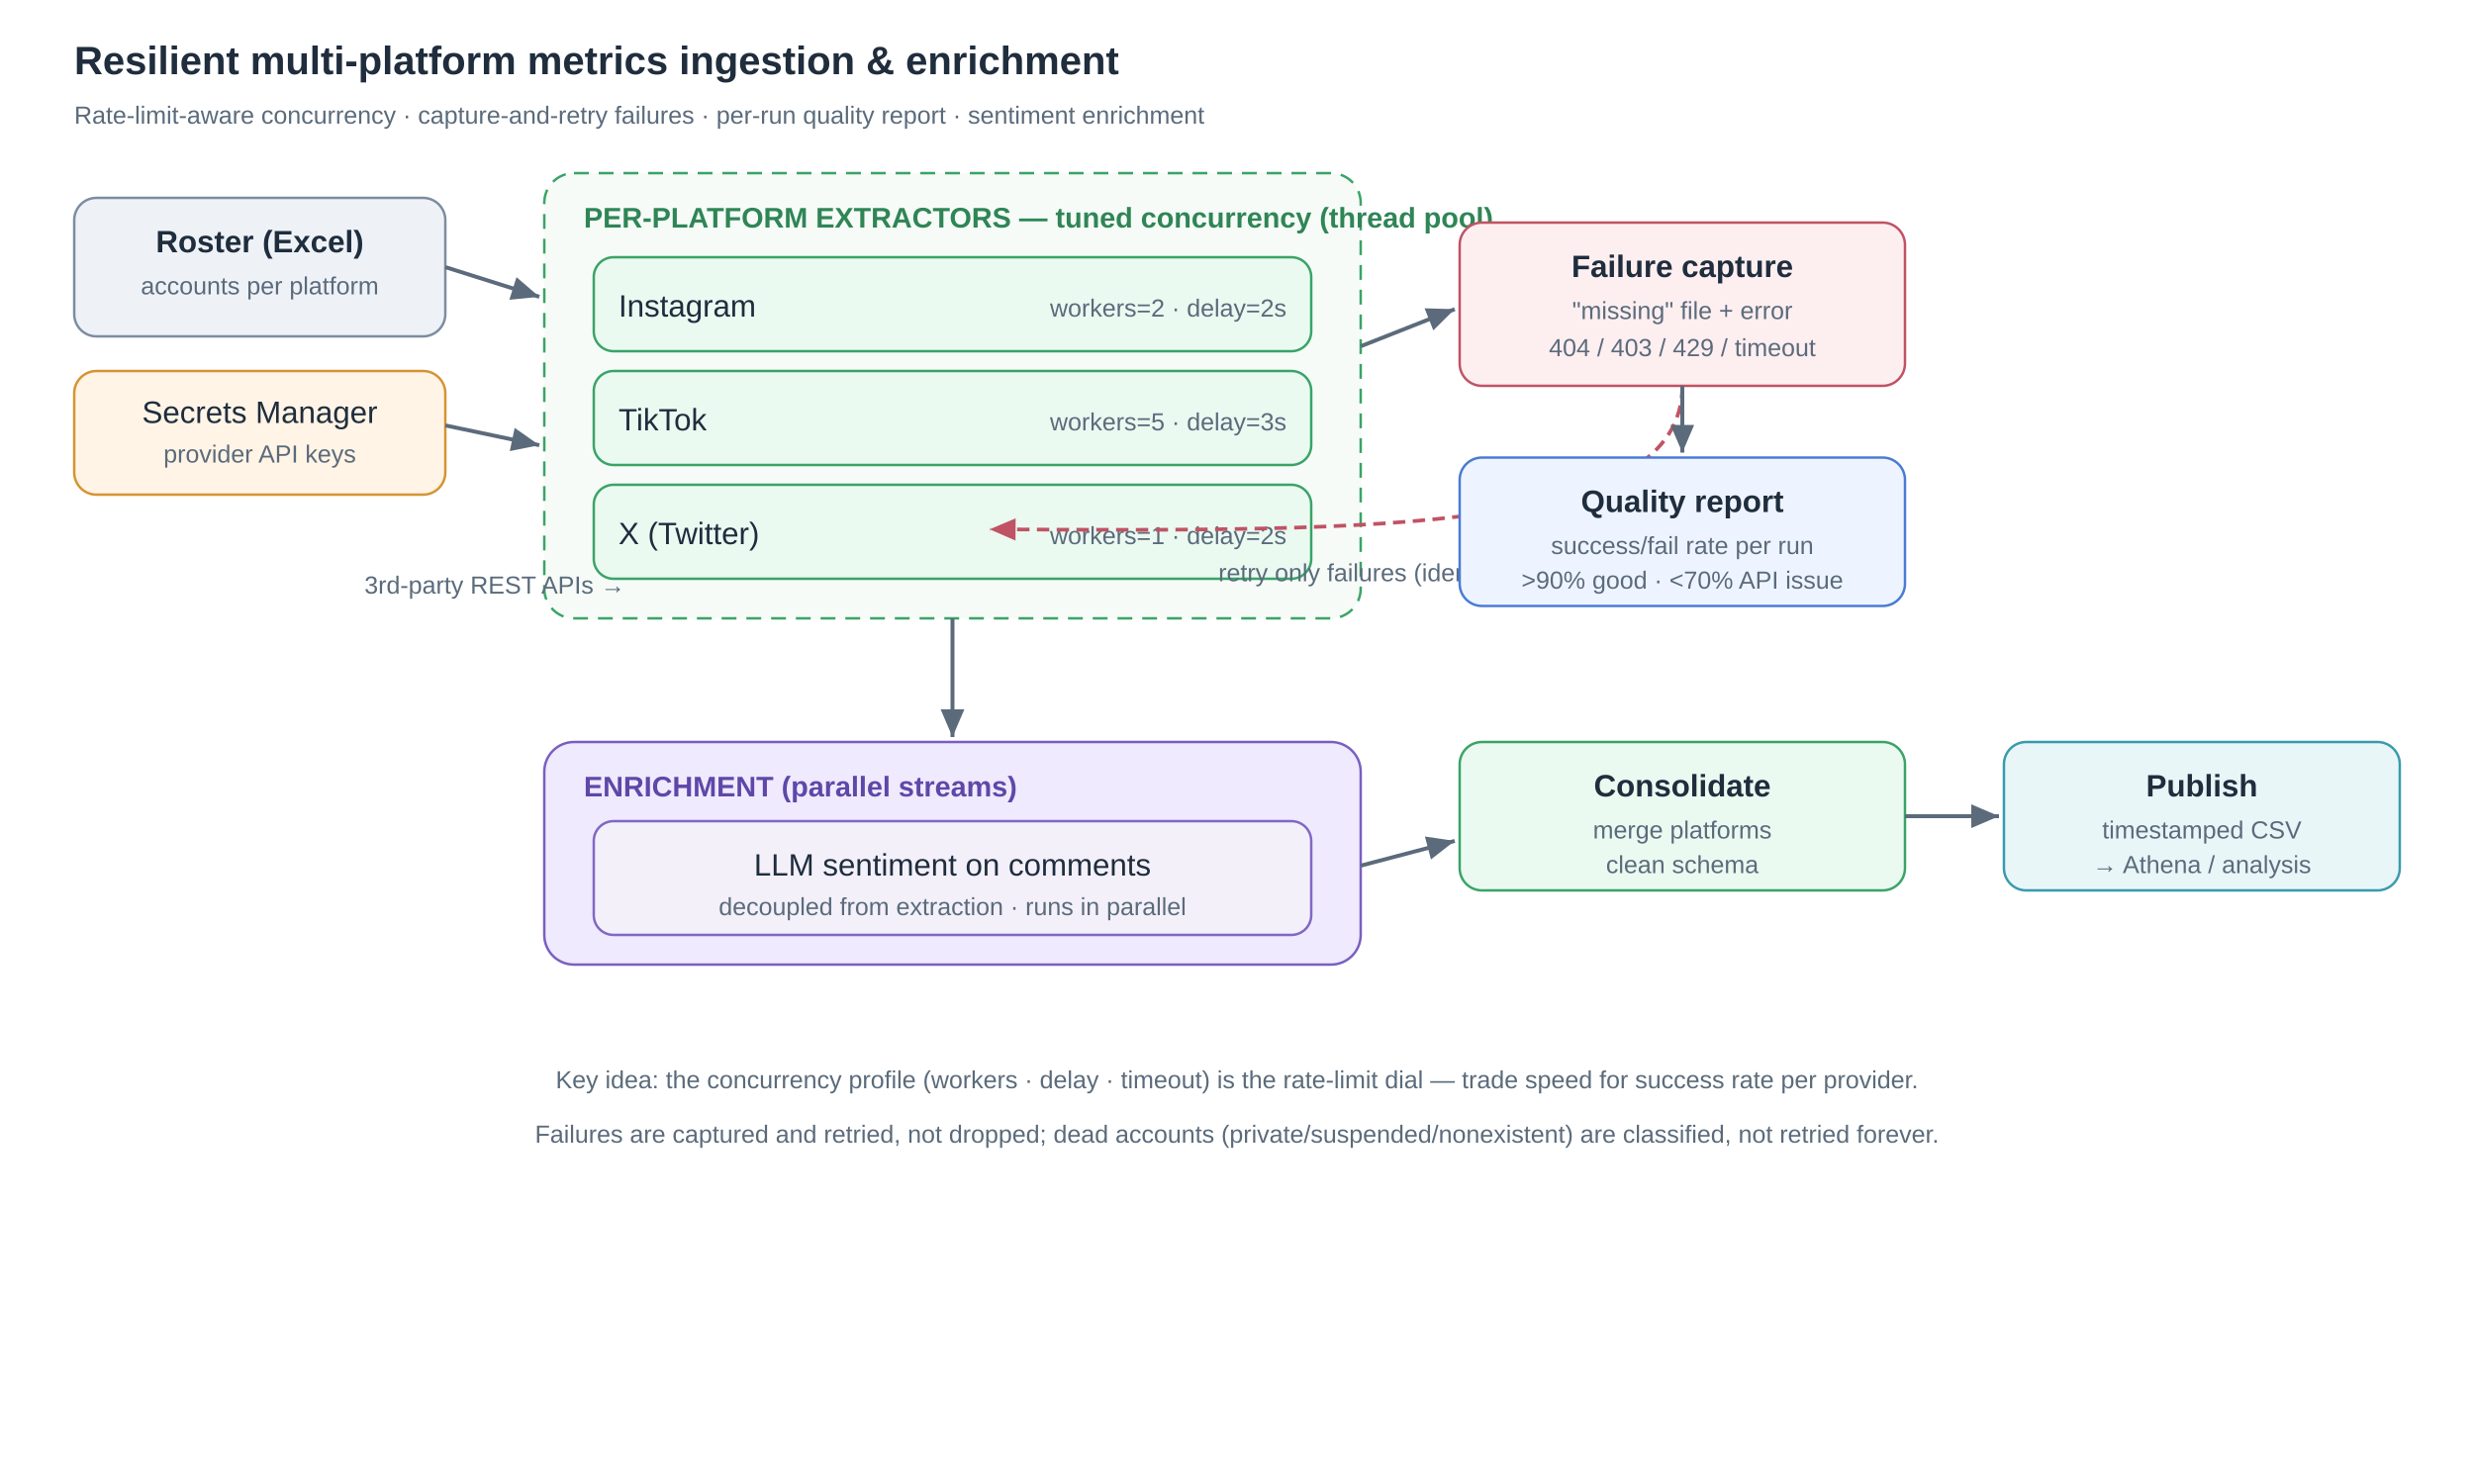
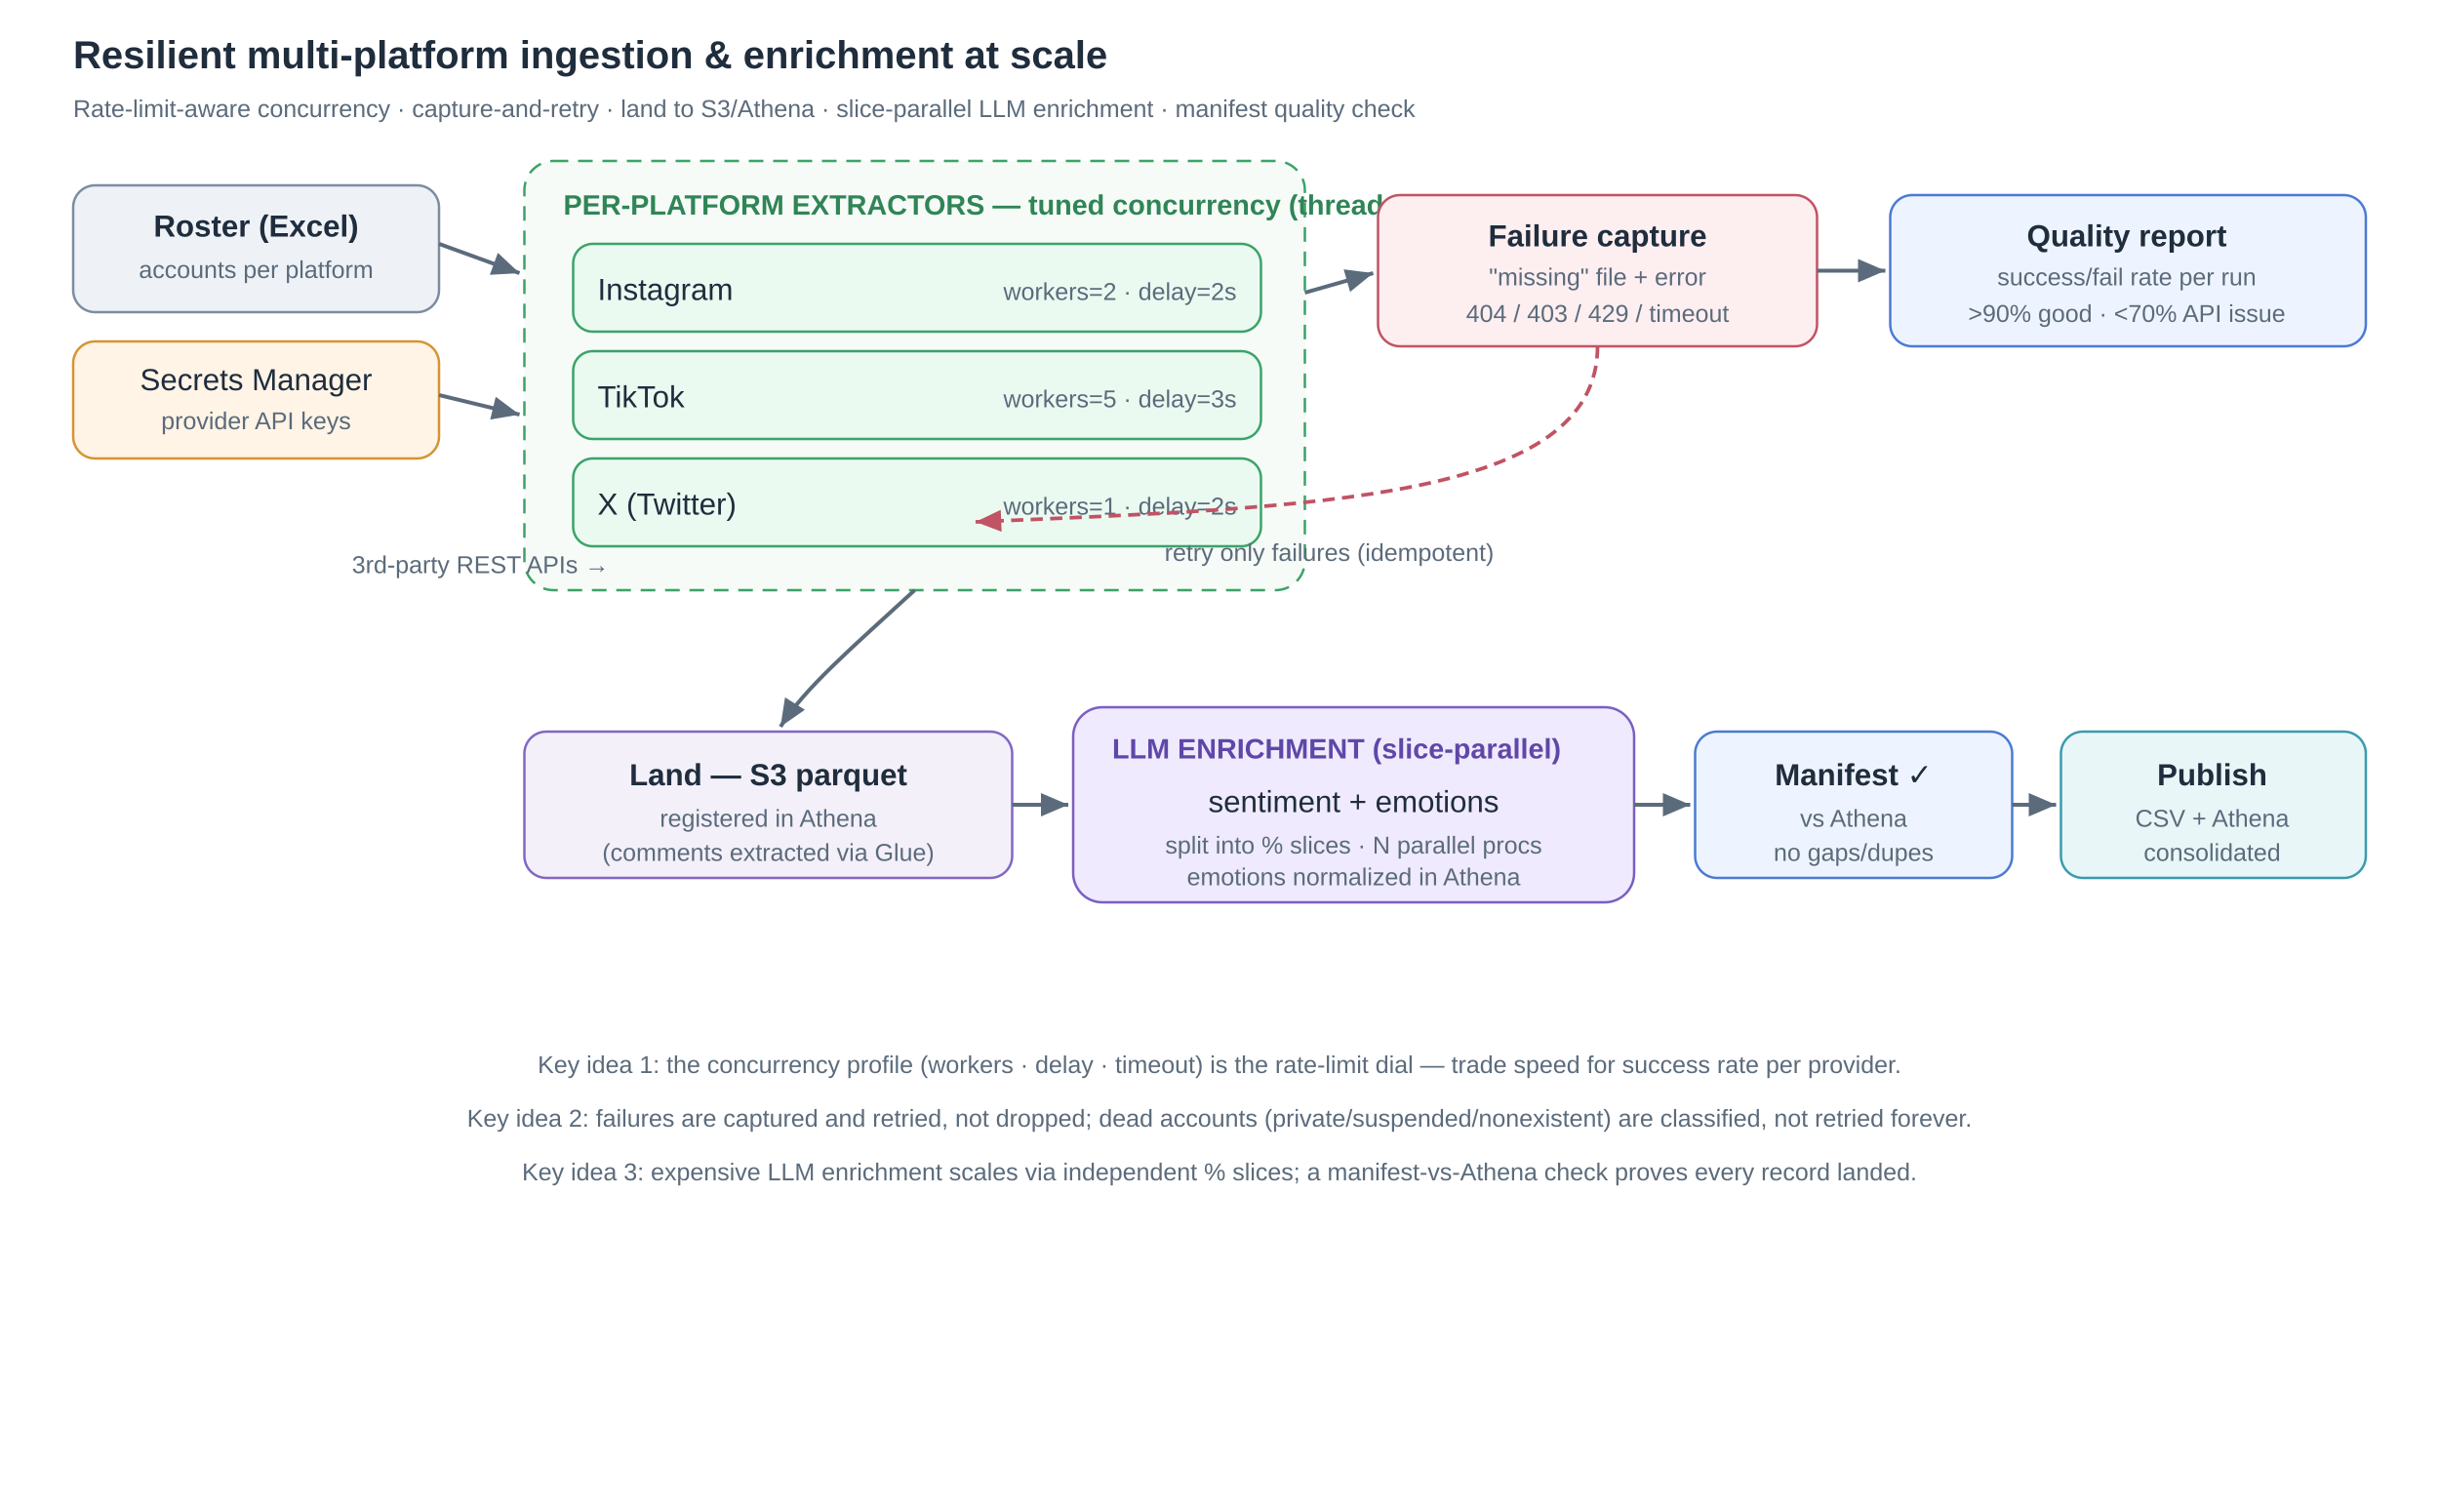
- <svg xmlns="http://www.w3.org/2000/svg" viewBox="0 0 1000 600" font-family="Segoe UI, Arial, sans-serif">
+ <svg xmlns="http://www.w3.org/2000/svg" viewBox="0 0 1000 620" font-family="Segoe UI, Arial, sans-serif">
  <defs>
    <marker id="arrow" markerWidth="9" markerHeight="9" refX="7" refY="3" orient="auto" markerUnits="strokeWidth">
      <path d="M0,0 L7,3 L0,6 z" fill="#5b6b7b" />
    </marker>
    <marker id="rarrow" markerWidth="9" markerHeight="9" refX="7" refY="3" orient="auto" markerUnits="strokeWidth">
      <path d="M0,0 L7,3 L0,6 z" fill="#c05364" />
    </marker>
    <style>
      .lbl{font-size:12.5px;fill:#1f2d3d;} .lblb{font-size:12.5px;font-weight:700;fill:#1f2d3d;}
      .sub{font-size:10px;fill:#5b6b7b;} .title{font-size:16px;font-weight:700;fill:#1f2d3d;}
      .phase{font-size:11.5px;font-weight:700;} .flow{stroke:#5b6b7b;stroke-width:1.6;fill:none;marker-end:url(#arrow);}
      .retry{stroke:#c05364;stroke-width:1.5;fill:none;stroke-dasharray:5 3;marker-end:url(#rarrow);}
    </style>
  </defs>
-   <rect width="1000" height="600" fill="#ffffff" />
-   <text x="30" y="30" class="title">Resilient multi-platform metrics ingestion &amp; enrichment</text>
-   <text x="30" y="50" class="sub">Rate-limit-aware concurrency · capture-and-retry failures · per-run quality report · sentiment enrichment</text>
-   <rect x="30" y="80" width="150" height="56" rx="9" fill="#eef2f7" stroke="#7d8da0" />
-   <text x="105" y="102" text-anchor="middle" class="lblb">Roster (Excel)</text>
-   <text x="105" y="119" text-anchor="middle" class="sub">accounts per platform</text>
-   <rect x="30" y="150" width="150" height="50" rx="9" fill="#fff4e6" stroke="#d59433" />
-   <text x="105" y="171" text-anchor="middle" class="lbl">Secrets Manager</text>
-   <text x="105" y="187" text-anchor="middle" class="sub">provider API keys</text>
-   <rect x="220" y="70" width="330" height="180" rx="12" fill="#f6fbf7" stroke="#3ba368" stroke-dasharray="6 4" />
-   <text x="236" y="92" class="phase" fill="#2f8556">PER-PLATFORM EXTRACTORS — tuned concurrency (thread pool)</text>
-   <rect x="240" y="104" width="290" height="38" rx="8" fill="#eafaf1" stroke="#3ba368" />
-   <text x="250" y="128" class="lbl">Instagram</text>
-   <text x="520" y="128" text-anchor="end" class="sub">workers=2 · delay=2s</text>
-   <rect x="240" y="150" width="290" height="38" rx="8" fill="#eafaf1" stroke="#3ba368" />
-   <text x="250" y="174" class="lbl">TikTok</text>
-   <text x="520" y="174" text-anchor="end" class="sub">workers=5 · delay=3s</text>
-   <rect x="240" y="196" width="290" height="38" rx="8" fill="#eafaf1" stroke="#3ba368" />
-   <text x="250" y="220" class="lbl">X (Twitter)</text>
-   <text x="520" y="220" text-anchor="end" class="sub">workers=1 · delay=2s</text>
-   <path class="flow" d="M180,108 L218,120" />
-   <path class="flow" d="M180,172 L218,180" />
-   <text x="200" y="240" text-anchor="middle" class="sub">3rd-party REST APIs →</text>
-   <rect x="590" y="90" width="180" height="66" rx="9" fill="#fdeef0" stroke="#c05364" />
-   <text x="680" y="112" text-anchor="middle" class="lblb">Failure capture</text>
-   <text x="680" y="129" text-anchor="middle" class="sub">"missing" file + error</text>
-   <text x="680" y="144" text-anchor="middle" class="sub">404 / 403 / 429 / timeout</text>
-   <path class="flow" d="M550,140 L588,125" />
-   <path class="retry" d="M680,156 C680,215 560,215 400,214" />
-   <text x="560" y="235" text-anchor="middle" class="sub" fill="#c05364">retry only failures (idempotent)</text>
-   <rect x="590" y="185" width="180" height="60" rx="9" fill="#eef4ff" stroke="#4a7bd4" />
-   <text x="680" y="207" text-anchor="middle" class="lblb">Quality report</text>
-   <text x="680" y="224" text-anchor="middle" class="sub">success/fail rate per run</text>
-   <text x="680" y="238" text-anchor="middle" class="sub">&gt;90% good · &lt;70% API issue</text>
-   <path class="flow" d="M680,156 L680,183" />
-   <rect x="220" y="300" width="330" height="90" rx="12" fill="#efeafd" stroke="#7a5fc0" />
-   <text x="236" y="322" class="phase" fill="#5f47a8">ENRICHMENT (parallel streams)</text>
-   <rect x="240" y="332" width="290" height="46" rx="8" fill="#f3f0fa" stroke="#8267c4" />
-   <text x="385" y="354" text-anchor="middle" class="lbl">LLM sentiment on comments</text>
-   <text x="385" y="370" text-anchor="middle" class="sub">decoupled from extraction · runs in parallel</text>
-   <path class="flow" d="M385,250 L385,298" />
-   <rect x="590" y="300" width="180" height="60" rx="9" fill="#eafaf1" stroke="#3ba368" />
-   <text x="680" y="322" text-anchor="middle" class="lblb">Consolidate</text>
-   <text x="680" y="339" text-anchor="middle" class="sub">merge platforms</text>
-   <text x="680" y="353" text-anchor="middle" class="sub">clean schema</text>
-   <path class="flow" d="M550,350 L588,340" />
-   <rect x="810" y="300" width="160" height="60" rx="9" fill="#e9f6f8" stroke="#3a9bad" />
-   <text x="890" y="322" text-anchor="middle" class="lblb">Publish</text>
-   <text x="890" y="339" text-anchor="middle" class="sub">timestamped CSV</text>
-   <text x="890" y="353" text-anchor="middle" class="sub">→ Athena / analysis</text>
-   <path class="flow" d="M770,330 L808,330" />
-   <text x="500" y="440" text-anchor="middle" class="sub" fill="#5b6b7b">Key idea: the concurrency profile (workers · delay · timeout) is the rate-limit dial — trade speed for success rate per provider.</text>
-   <text x="500" y="462" text-anchor="middle" class="sub" fill="#5b6b7b">Failures are captured and retried, not dropped; dead accounts (private/suspended/nonexistent) are classified, not retried forever.</text>
+   <rect width="1000" height="620" fill="#ffffff" />
+   <text x="30" y="28" class="title">Resilient multi-platform ingestion &amp; enrichment at scale</text>
+   <text x="30" y="48" class="sub">Rate-limit-aware concurrency · capture-and-retry · land to S3/Athena · slice-parallel LLM enrichment · manifest quality check</text>
+   <rect x="30" y="76" width="150" height="52" rx="9" fill="#eef2f7" stroke="#7d8da0" />
+   <text x="105" y="97" text-anchor="middle" class="lblb">Roster (Excel)</text>
+   <text x="105" y="114" text-anchor="middle" class="sub">accounts per platform</text>
+   <rect x="30" y="140" width="150" height="48" rx="9" fill="#fff4e6" stroke="#d59433" />
+   <text x="105" y="160" text-anchor="middle" class="lbl">Secrets Manager</text>
+   <text x="105" y="176" text-anchor="middle" class="sub">provider API keys</text>
+   <rect x="215" y="66" width="320" height="176" rx="12" fill="#f6fbf7" stroke="#3ba368" stroke-dasharray="6 4" />
+   <text x="231" y="88" class="phase" fill="#2f8556">PER-PLATFORM EXTRACTORS — tuned concurrency (thread pool)</text>
+   <rect x="235" y="100" width="282" height="36" rx="8" fill="#eafaf1" stroke="#3ba368" />
+   <text x="245" y="123" class="lbl">Instagram</text>
+   <text x="507" y="123" text-anchor="end" class="sub">workers=2 · delay=2s</text>
+   <rect x="235" y="144" width="282" height="36" rx="8" fill="#eafaf1" stroke="#3ba368" />
+   <text x="245" y="167" class="lbl">TikTok</text>
+   <text x="507" y="167" text-anchor="end" class="sub">workers=5 · delay=3s</text>
+   <rect x="235" y="188" width="282" height="36" rx="8" fill="#eafaf1" stroke="#3ba368" />
+   <text x="245" y="211" class="lbl">X (Twitter)</text>
+   <text x="507" y="211" text-anchor="end" class="sub">workers=1 · delay=2s</text>
+   <path class="flow" d="M180,100 L213,112" />
+   <path class="flow" d="M180,162 L213,170" />
+   <text x="197" y="235" text-anchor="middle" class="sub">3rd-party REST APIs →</text>
+   <rect x="565" y="80" width="180" height="62" rx="9" fill="#fdeef0" stroke="#c05364" />
+   <text x="655" y="101" text-anchor="middle" class="lblb">Failure capture</text>
+   <text x="655" y="117" text-anchor="middle" class="sub">"missing" file + error</text>
+   <text x="655" y="132" text-anchor="middle" class="sub">404 / 403 / 429 / timeout</text>
+   <path class="flow" d="M535,120 L563,112" />
+   <path class="retry" d="M655,142 C655,205 540,208 400,214" />
+   <text x="545" y="230" text-anchor="middle" class="sub" fill="#c05364">retry only failures (idempotent)</text>
+   <rect x="775" y="80" width="195" height="62" rx="9" fill="#eef4ff" stroke="#4a7bd4" />
+   <text x="872" y="101" text-anchor="middle" class="lblb">Quality report</text>
+   <text x="872" y="117" text-anchor="middle" class="sub">success/fail rate per run</text>
+   <text x="872" y="132" text-anchor="middle" class="sub">&gt;90% good · &lt;70% API issue</text>
+   <path class="flow" d="M745,111 L773,111" />
+   <rect x="215" y="300" width="200" height="60" rx="9" fill="#f3f0fa" stroke="#8267c4" />
+   <text x="315" y="322" text-anchor="middle" class="lblb">Land — S3 parquet</text>
+   <text x="315" y="339" text-anchor="middle" class="sub">registered in Athena</text>
+   <text x="315" y="353" text-anchor="middle" class="sub">(comments extracted via Glue)</text>
+   <path class="flow" d="M375,242 C350,265 330,282 320,298" />
+   <rect x="440" y="290" width="230" height="80" rx="12" fill="#efeafd" stroke="#7a5fc0" />
+   <text x="456" y="311" class="phase" fill="#5f47a8">LLM ENRICHMENT (slice-parallel)</text>
+   <text x="555" y="333" text-anchor="middle" class="lbl">sentiment + emotions</text>
+   <text x="555" y="350" text-anchor="middle" class="sub">split into % slices · N parallel procs</text>
+   <text x="555" y="363" text-anchor="middle" class="sub">emotions normalized in Athena</text>
+   <path class="flow" d="M415,330 L438,330" />
+   <rect x="695" y="300" width="130" height="60" rx="9" fill="#eef4ff" stroke="#4a7bd4" />
+   <text x="760" y="322" text-anchor="middle" class="lblb">Manifest ✓</text>
+   <text x="760" y="339" text-anchor="middle" class="sub">vs Athena</text>
+   <text x="760" y="353" text-anchor="middle" class="sub">no gaps/dupes</text>
+   <path class="flow" d="M670,330 L693,330" />
+   <rect x="845" y="300" width="125" height="60" rx="9" fill="#e9f6f8" stroke="#3a9bad" />
+   <text x="907" y="322" text-anchor="middle" class="lblb">Publish</text>
+   <text x="907" y="339" text-anchor="middle" class="sub">CSV + Athena</text>
+   <text x="907" y="353" text-anchor="middle" class="sub">consolidated</text>
+   <path class="flow" d="M825,330 L843,330" />
+   <text x="500" y="440" text-anchor="middle" class="sub" fill="#5b6b7b">Key idea 1: the concurrency profile (workers · delay · timeout) is the rate-limit dial — trade speed for success rate per provider.</text>
+   <text x="500" y="462" text-anchor="middle" class="sub" fill="#5b6b7b">Key idea 2: failures are captured and retried, not dropped; dead accounts (private/suspended/nonexistent) are classified, not retried forever.</text>
+   <text x="500" y="484" text-anchor="middle" class="sub" fill="#5b6b7b">Key idea 3: expensive LLM enrichment scales via independent % slices; a manifest-vs-Athena check proves every record landed.</text>
</svg>
